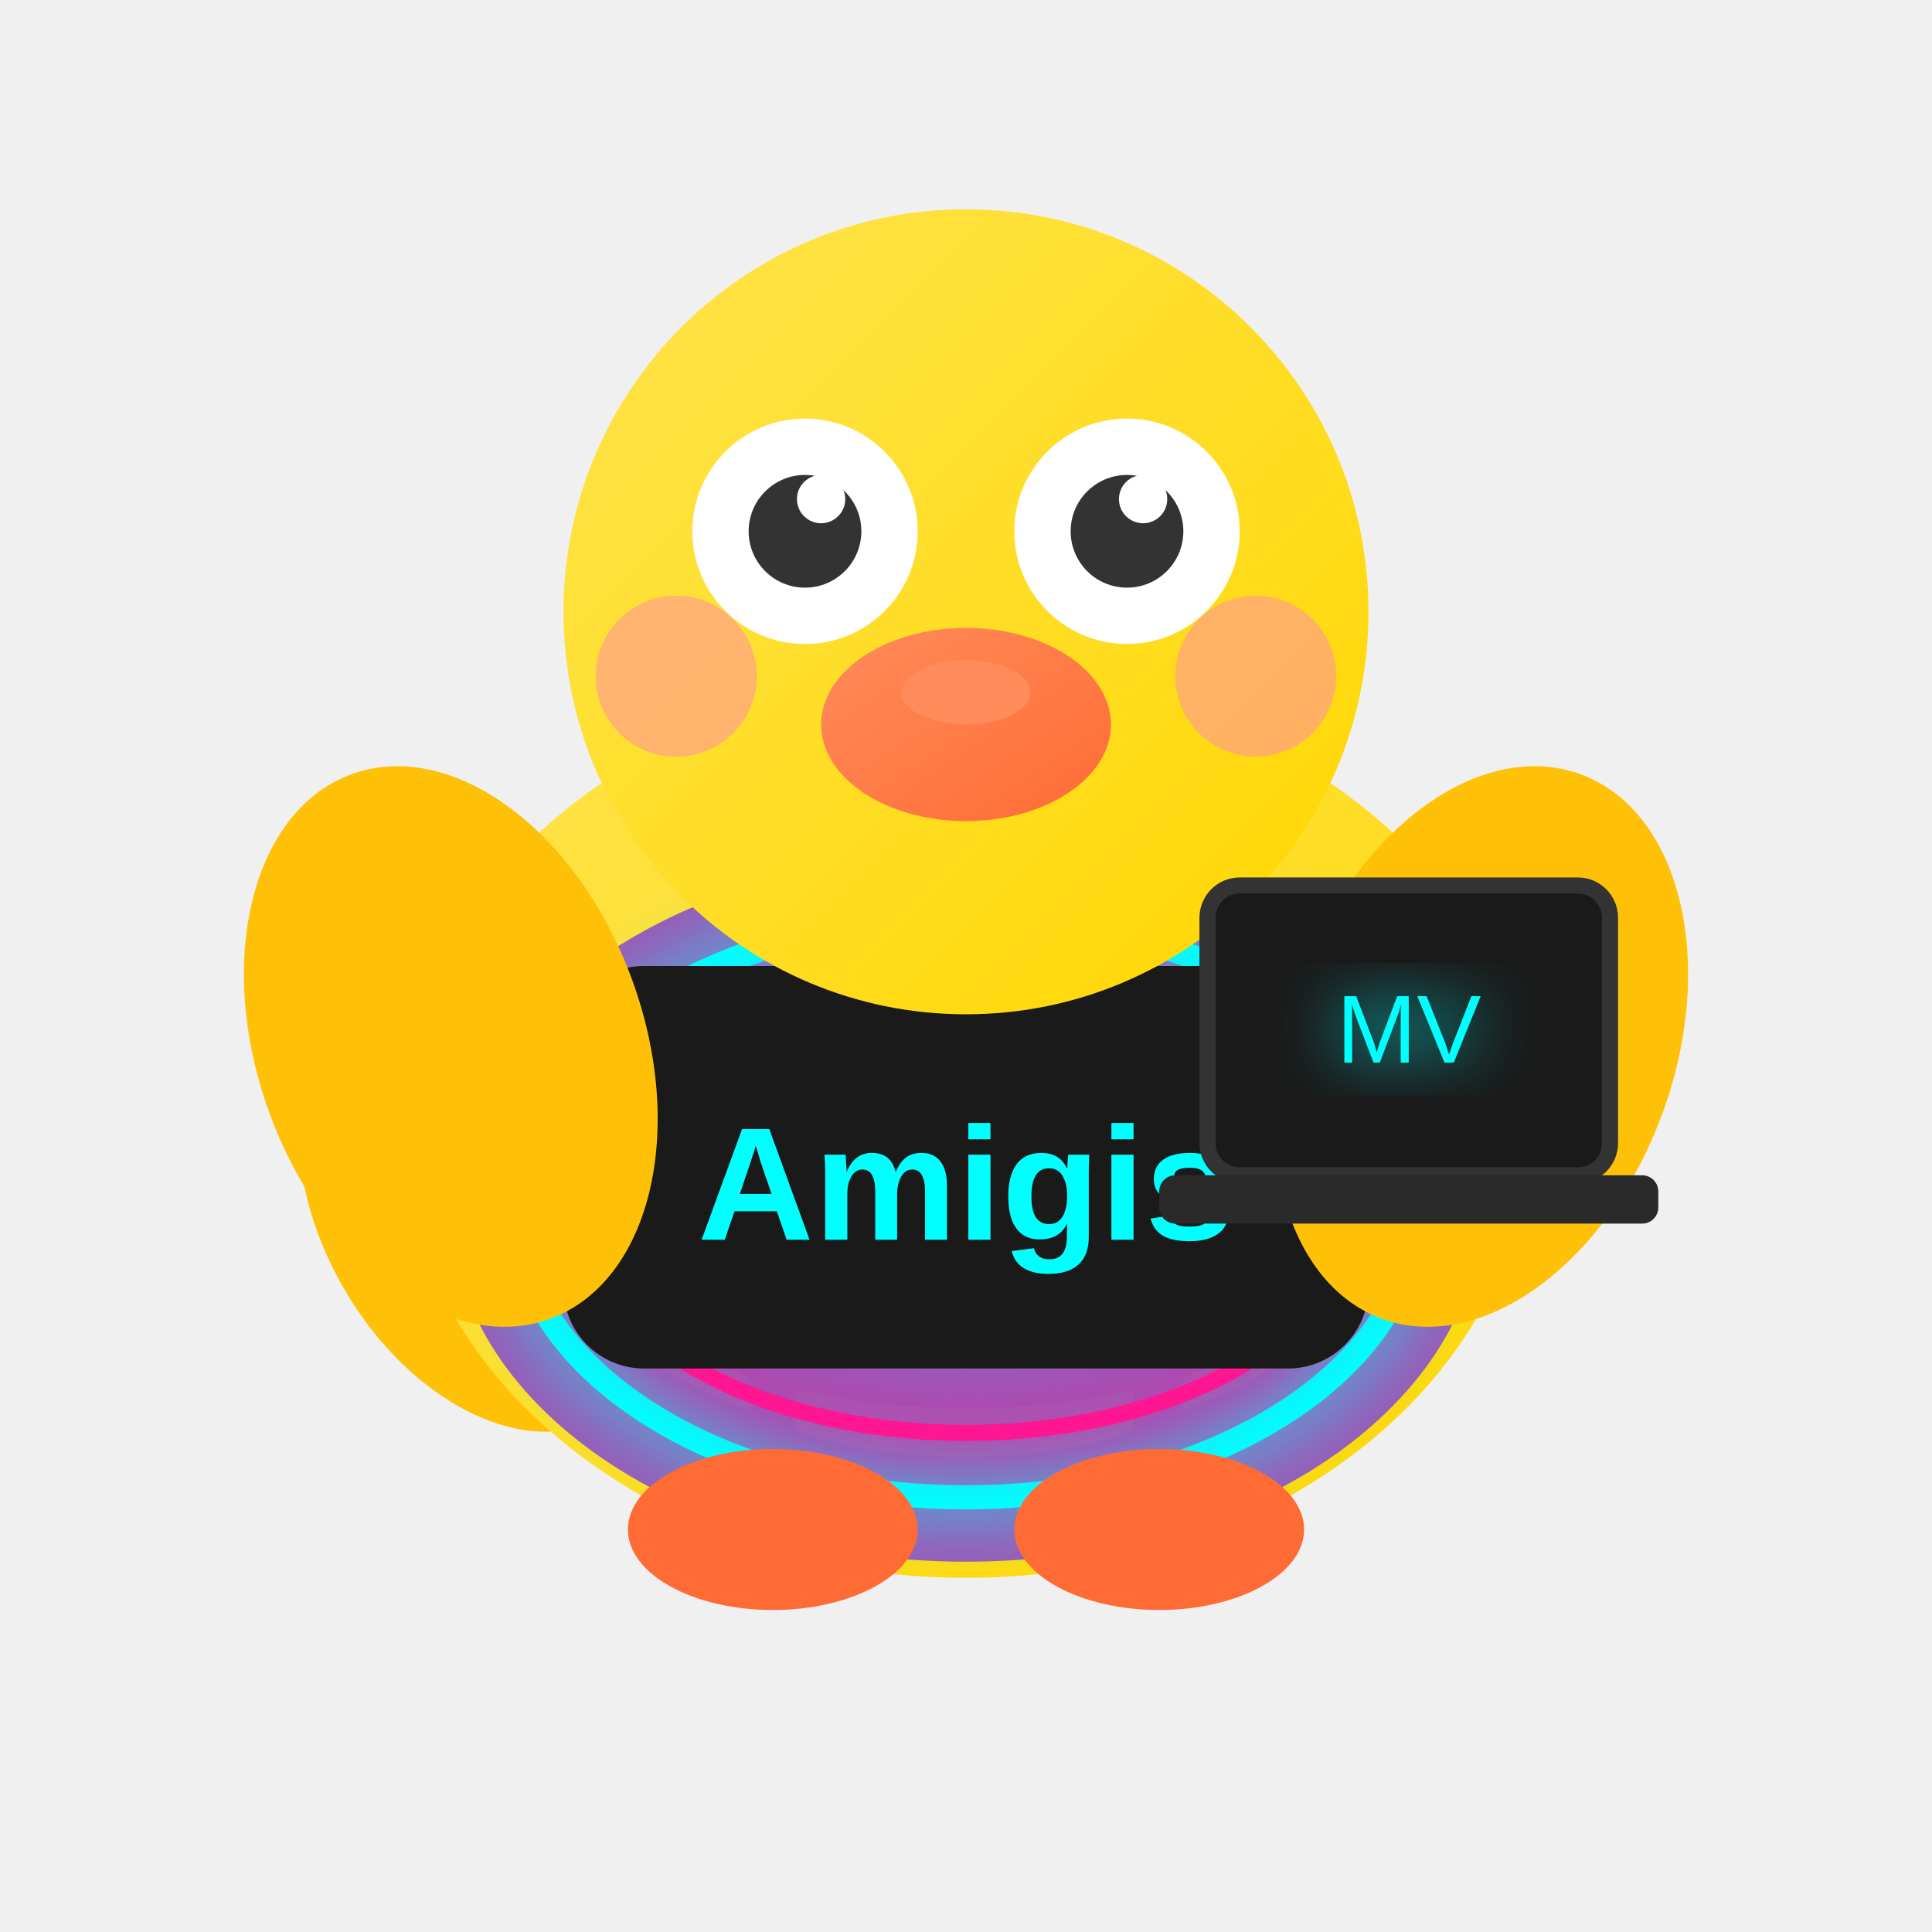
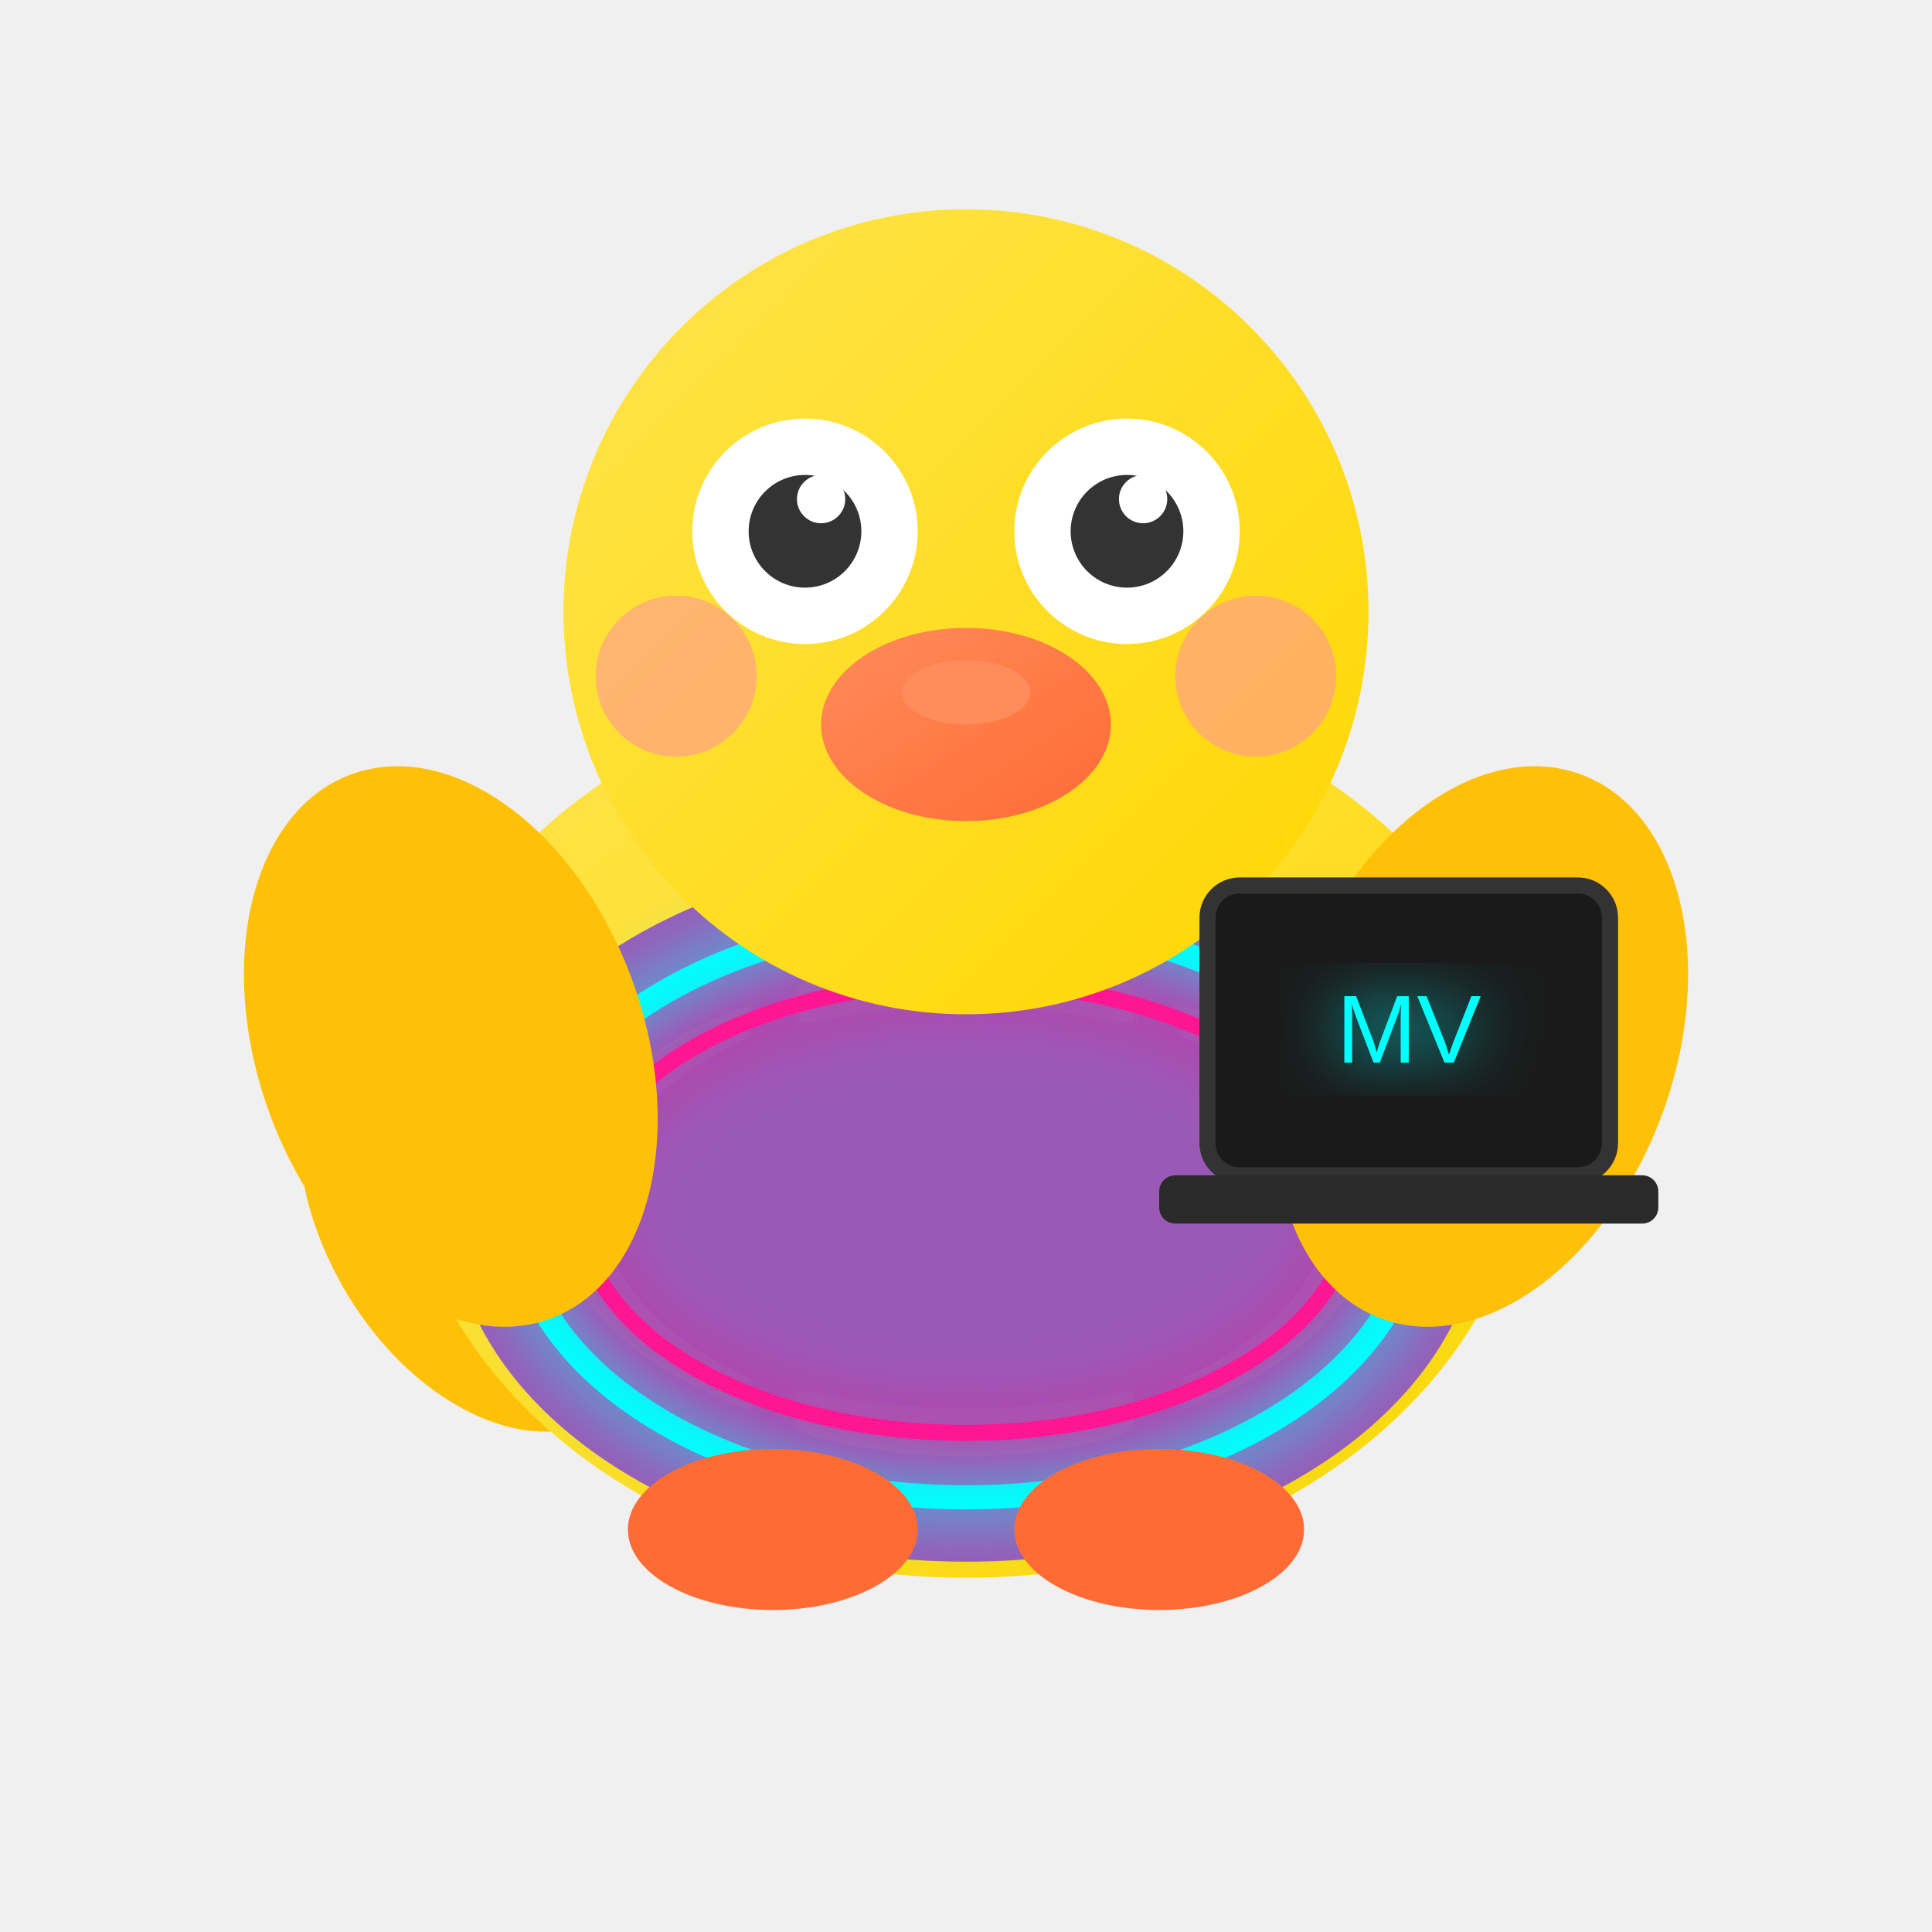
<svg xmlns="http://www.w3.org/2000/svg" viewBox="0 0 120 120" width="120" height="120">
  <defs>
    <clipPath id="body-clip">
      <ellipse cx="60" cy="70" rx="35" ry="28" />
    </clipPath>
    <linearGradient id="bodyGradientDark" x1="0%" y1="0%" x2="100%" y2="100%">
      <stop offset="0%" style="stop-color:#FFE44D;stop-opacity:1" />
      <stop offset="100%" style="stop-color:#FFD700;stop-opacity:1" />
+     </linearGradient>
+     <linearGradient id="bodyGradientOrangeDark" x1="0%" y1="0%" x2="100%" y2="100%">
+       <stop offset="0%" style="stop-color:#FFB347;stop-opacity:1" />
+       <stop offset="100%" style="stop-color:#FF8C00;stop-opacity:1" />
+     </linearGradient>
+     <linearGradient id="bodyGradientWhiteDark" x1="0%" y1="0%" x2="100%" y2="100%">
+       <stop offset="0%" style="stop-color:#FFFFFF;stop-opacity:1" />
+       <stop offset="100%" style="stop-color:#F0F0F0;stop-opacity:1" />
+     </linearGradient>
+     <linearGradient id="bodyGradientPinkDark" x1="0%" y1="0%" x2="100%" y2="100%">
+       <stop offset="0%" style="stop-color:#FFB6C1;stop-opacity:1" />
+       <stop offset="100%" style="stop-color:#FF69B4;stop-opacity:1" />
    </linearGradient>
    <linearGradient id="beakGradientDark" x1="0%" y1="0%" x2="100%" y2="100%">
      <stop offset="0%" style="stop-color:#FF8C5A;stop-opacity:1" />
      <stop offset="100%" style="stop-color:#FF6B35;stop-opacity:1" />
    </linearGradient>
    <filter id="neon-blue" x="-50%" y="-50%" width="200%" height="200%">
      <feGaussianBlur stdDeviation="2" result="coloredBlur" />
      <feMerge>
        <feMergeNode in="coloredBlur" />
        <feMergeNode in="SourceGraphic" />
      </feMerge>
    </filter>
    <filter id="neon-pink" x="-50%" y="-50%" width="200%" height="200%">
      <feGaussianBlur stdDeviation="2" result="coloredBlur" />
      <feMerge>
        <feMergeNode in="coloredBlur" />
        <feMergeNode in="SourceGraphic" />
      </feMerge>
    </filter>
  </defs>
  <g id="tail">
    <ellipse cx="30" cy="75" rx="10" ry="15" fill="#FFC107" transform="rotate(-30 30 75)" />
  </g>
  <g id="body">
    <ellipse cx="60" cy="70" rx="35" ry="28" fill="url(#bodyGradientDark)" />
  </g>
-   <g id="hoodie">
+   <g id="hoodie" class="clothing-item" data-type="hoodie">
    <ellipse cx="60" cy="75" rx="32" ry="22" fill="#9B59B6" clip-path="url(#body-clip)" />
    <ellipse cx="60" cy="75" rx="28" ry="18" fill="none" stroke="#00FFFF" stroke-width="1.5" filter="url(#neon-blue)" clip-path="url(#body-clip)" />
    <ellipse cx="60" cy="75" rx="24" ry="14" fill="none" stroke="#FF1493" stroke-width="1" filter="url(#neon-pink)" clip-path="url(#body-clip)" />
  </g>
-   <g id="shirt">
+   <g id="shirt" class="clothing-item" data-type="shirt" style="display: none;">
    <rect x="35" y="60" width="50" height="25" rx="5" fill="#1A1A1A" />
    <text x="60" y="77" font-family="Arial, sans-serif" font-size="10" font-weight="bold" fill="#00FFFF" text-anchor="middle">Amigis</text>
  </g>
  <g id="head">
    <circle cx="60" cy="38" r="25" fill="url(#bodyGradientDark)" />
  </g>
  <g id="left-eye">
    <circle cx="50" cy="33" r="7" fill="white" />
    <circle cx="50" cy="33" r="3.5" fill="#333" />
    <circle cx="51" cy="31" r="1.5" fill="white" />
  </g>
  <g id="right-eye">
    <circle cx="70" cy="33" r="7" fill="white" />
    <circle cx="70" cy="33" r="3.5" fill="#333" />
    <circle cx="71" cy="31" r="1.5" fill="white" />
  </g>
  <g id="beak">
    <ellipse cx="60" cy="45" rx="9" ry="6" fill="url(#beakGradientDark)" />
    <ellipse cx="60" cy="43" rx="4" ry="2" fill="#FF8C5A" />
  </g>
  <g id="left-cheek">
    <circle cx="42" cy="42" r="5" fill="rgba(255,150,150,0.6)" />
  </g>
  <g id="right-cheek">
    <circle cx="78" cy="42" r="5" fill="rgba(255,150,150,0.6)" />
  </g>
+   <g id="accessory-glasses" class="accessory-item" style="display: none;">
+     <circle cx="50" cy="33" r="10" fill="none" stroke="#00FFFF" stroke-width="2" filter="url(#neon-blue)" />
+     <circle cx="70" cy="33" r="10" fill="none" stroke="#00FFFF" stroke-width="2" filter="url(#neon-blue)" />
+     <line x1="60" y1="33" x2="60" y2="33" stroke="#00FFFF" stroke-width="2" filter="url(#neon-blue)" />
+     <line x1="40" y1="33" x2="30" y2="30" stroke="#00FFFF" stroke-width="2" filter="url(#neon-blue)" />
+     <line x1="80" y1="33" x2="90" y2="30" stroke="#00FFFF" stroke-width="2" filter="url(#neon-blue)" />
+   </g>
+   <g id="accessory-hat" class="accessory-item" style="display: none;">
+     <ellipse cx="60" cy="20" rx="20" ry="8" fill="#1A1A1A" />
+     <rect x="40" y="12" width="40" height="10" rx="3" fill="#1A1A1A" />
+     <ellipse cx="60" cy="22" rx="25" ry="5" fill="#2A2A2A" />
+   </g>
+   <g id="accessory-bow" class="accessory-item" style="display: none;">
+     <ellipse cx="60" cy="15" rx="8" ry="5" fill="#FF1493" transform="rotate(-30 60 15)" filter="url(#neon-pink)" />
+     <ellipse cx="60" cy="15" rx="8" ry="5" fill="#FF1493" transform="rotate(30 60 15)" filter="url(#neon-pink)" />
+     <circle cx="60" cy="15" r="3" fill="#FF69B4" filter="url(#neon-pink)" />
+   </g>
  <g id="left-wing">
    <ellipse cx="28" cy="65" rx="12" ry="18" fill="#FFC107" transform="rotate(-20 28 65)" />
  </g>
  <g id="right-wing">
    <ellipse cx="92" cy="65" rx="12" ry="18" fill="#FFC107" transform="rotate(20 92 65)" />
  </g>
  <g id="left-foot">
    <ellipse cx="48" cy="95" rx="9" ry="5" fill="#FF6B35" />
  </g>
  <g id="right-foot">
    <ellipse cx="72" cy="95" rx="9" ry="5" fill="#FF6B35" />
  </g>
  <g id="laptop">
    <rect x="75" y="55" width="25" height="18" rx="2" fill="#1A1A1A" stroke="#333" stroke-width="1" />
    <text x="87.5" y="66" font-family="Arial, sans-serif" font-size="6" fill="#00FFFF" text-anchor="middle" filter="url(#neon-blue)">MV</text>
    <rect x="72" y="73" width="31" height="3" rx="1" fill="#2A2A2A" />
  </g>
</svg>
